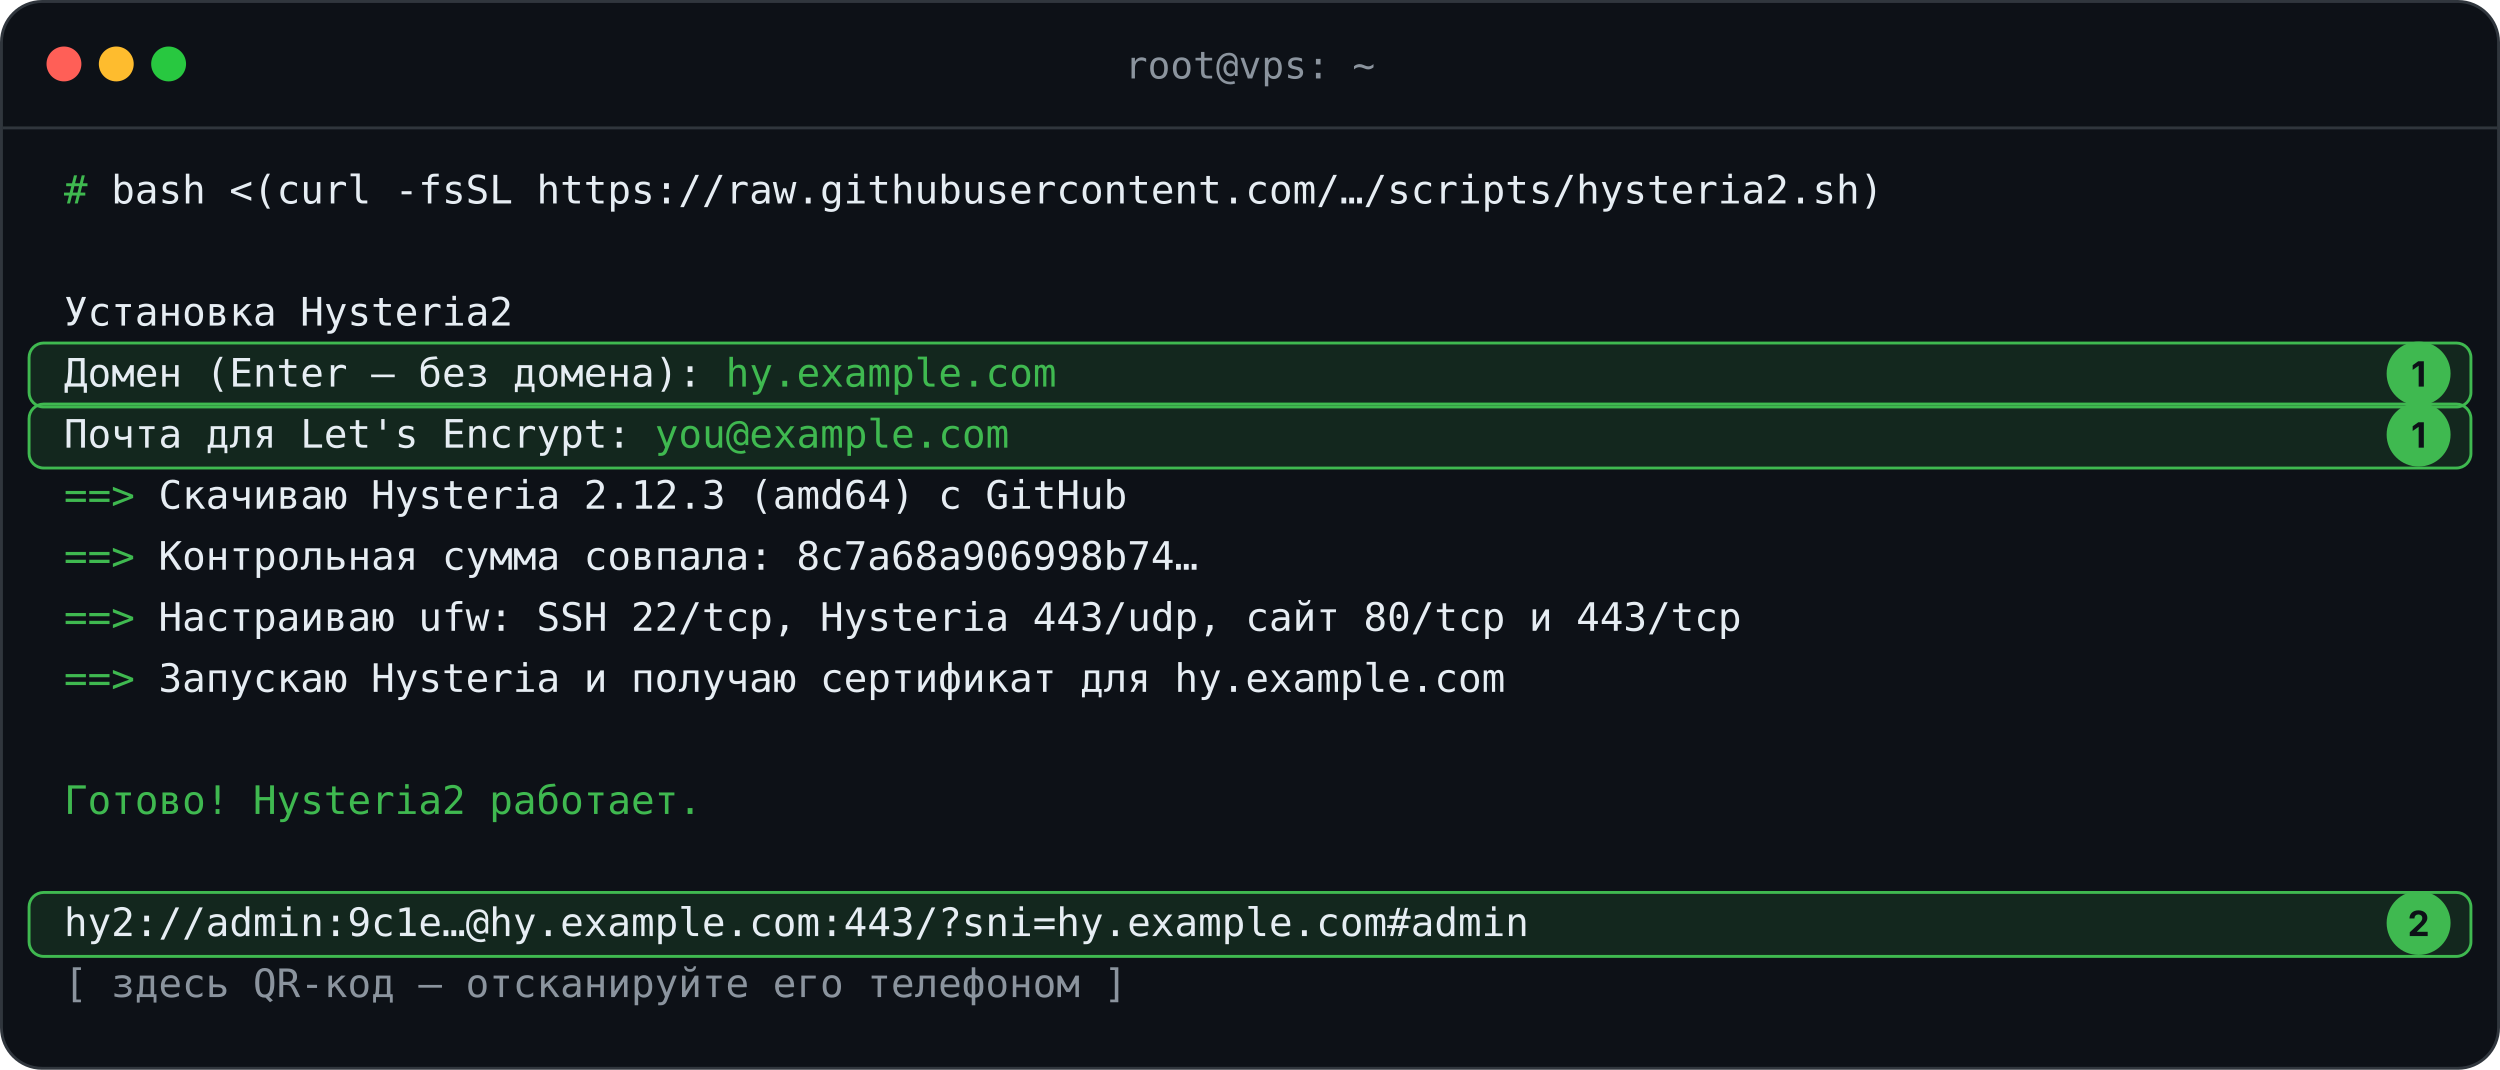
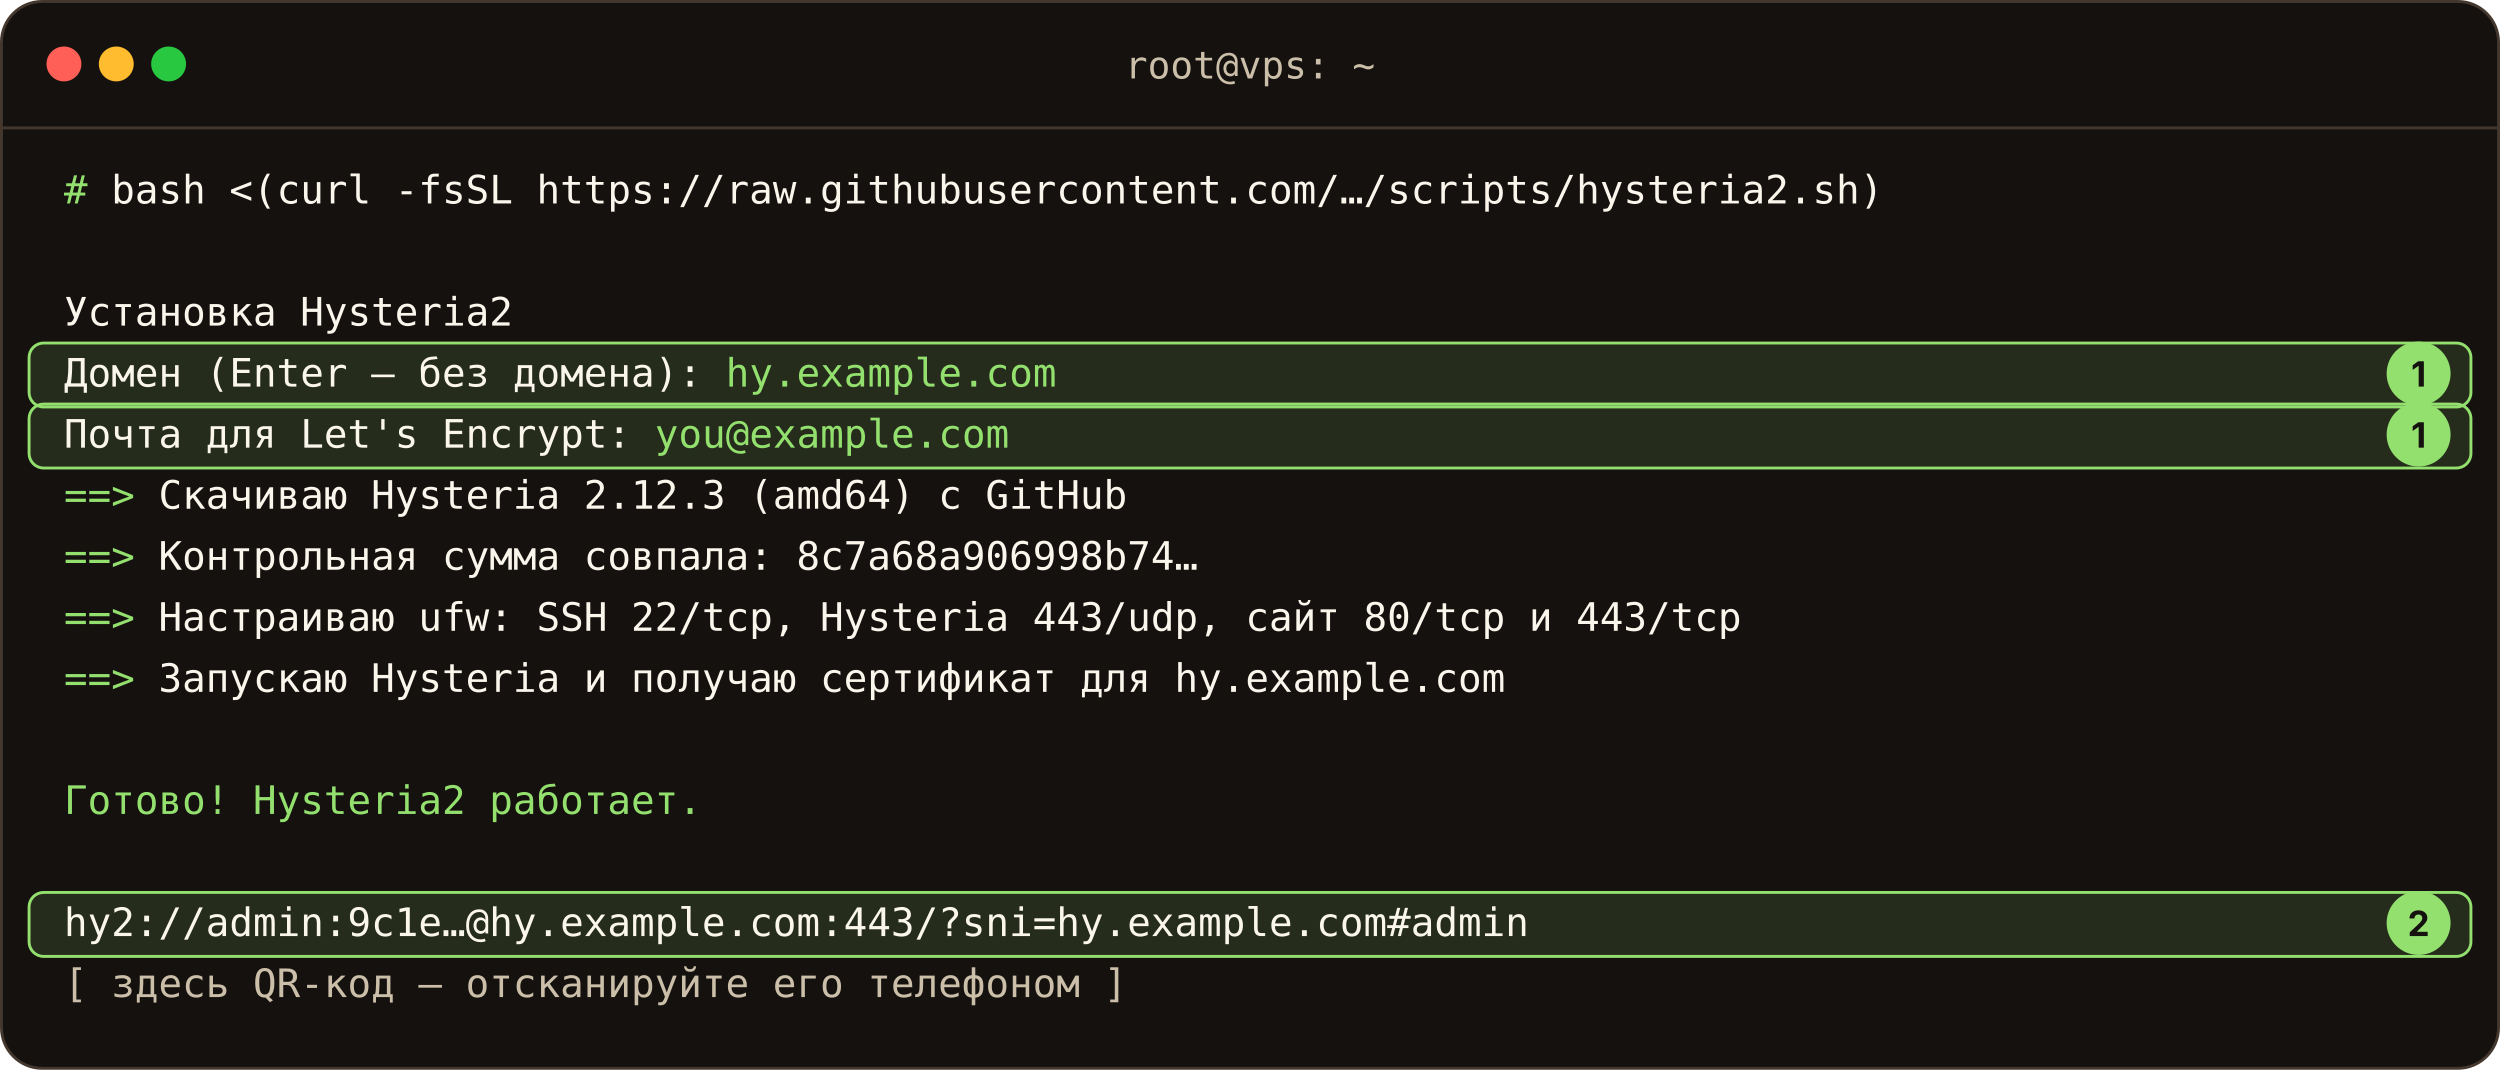
<svg xmlns="http://www.w3.org/2000/svg" width="860" height="368" viewBox="0 0 860 368" role="img" aria-label="root@vps: ~">
  <style>.s{font-family:Inter, -apple-system, 'Segoe UI', Roboto, 'Helvetica Neue', Arial, sans-serif}.m{font-family:'JetBrains Mono', ui-monospace, SFMono-Regular, Menlo, Consolas, monospace}</style>
-   <rect x="0.5" y="0.5" width="859" height="367" rx="14" fill="#0d1117" stroke="#30363d" stroke-width="1" />
-   <path d="M1 44 H859" stroke="#30363d" />
+   <rect x="0.5" y="0.5" width="859" height="367" rx="14" fill="#15110f" stroke="#43372e" stroke-width="1" />
+   <path d="M1 44 H859" stroke="#43372e" />
  <circle cx="22" cy="22" r="6" fill="#ff5f57" />
  <circle cx="40" cy="22" r="6" fill="#febc2e" />
  <circle cx="58" cy="22" r="6" fill="#28c840" />
-   <text x="430.0" y="27" class="m" font-size="13" fill="#8b949e" font-weight="500" text-anchor="middle">root@vps: ~</text>
-   <text x="22" y="70" class="m" font-size="13.5" fill="#3fb950" xml:space="preserve"># </text>
-   <text x="38.26" y="70" class="m" font-size="13.5" fill="#e6edf3" xml:space="preserve">bash &lt;(curl -fsSL https://raw.githubusercontent.com/…/scripts/hysteria2.sh)</text>
-   <text x="22" y="91" class="m" font-size="13.5" fill="#e6edf3" xml:space="preserve" />
-   <text x="22" y="112" class="m" font-size="13.5" fill="#e6edf3" xml:space="preserve">Установка Hysteria2</text>
-   <rect x="10" y="118" width="840" height="22" rx="5" fill="#3fb95022" stroke="#3fb950" stroke-width="1" />
-   <circle cx="832" cy="128.5" r="11" fill="#3fb950" />
-   <text x="832" y="133.0" class="s" font-size="12" fill="#0d1117" font-weight="700" text-anchor="middle">1</text>
-   <text x="22" y="133" class="m" font-size="13.5" fill="#e6edf3" xml:space="preserve">Домен (Enter – без домена): </text>
-   <text x="249.64" y="133" class="m" font-size="13.5" fill="#3fb950" xml:space="preserve">hy.example.com</text>
-   <rect x="10" y="139" width="840" height="22" rx="5" fill="#3fb95022" stroke="#3fb950" stroke-width="1" />
-   <circle cx="832" cy="149.5" r="11" fill="#3fb950" />
-   <text x="832" y="154.0" class="s" font-size="12" fill="#0d1117" font-weight="700" text-anchor="middle">1</text>
-   <text x="22" y="154" class="m" font-size="13.5" fill="#e6edf3" xml:space="preserve">Почта для Let's Encrypt: </text>
-   <text x="225.25" y="154" class="m" font-size="13.5" fill="#3fb950" xml:space="preserve">you@example.com</text>
-   <text x="22" y="175" class="m" font-size="13.5" fill="#3fb950" xml:space="preserve">==&gt; </text>
-   <text x="54.52" y="175" class="m" font-size="13.5" fill="#e6edf3" xml:space="preserve">Скачиваю Hysteria 2.12.3 (amd64) с GitHub</text>
-   <text x="22" y="196" class="m" font-size="13.5" fill="#3fb950" xml:space="preserve">==&gt; </text>
-   <text x="54.52" y="196" class="m" font-size="13.5" fill="#e6edf3" xml:space="preserve">Контрольная сумма совпала: 8c7a68a906998b74…</text>
-   <text x="22" y="217" class="m" font-size="13.5" fill="#3fb950" xml:space="preserve">==&gt; </text>
-   <text x="54.52" y="217" class="m" font-size="13.5" fill="#e6edf3" xml:space="preserve">Настраиваю ufw: SSH 22/tcp, Hysteria 443/udp, сайт 80/tcp и 443/tcp</text>
-   <text x="22" y="238" class="m" font-size="13.5" fill="#3fb950" xml:space="preserve">==&gt; </text>
-   <text x="54.52" y="238" class="m" font-size="13.5" fill="#e6edf3" xml:space="preserve">Запускаю Hysteria и получаю сертификат для hy.example.com</text>
-   <text x="22" y="259" class="m" font-size="13.5" fill="#e6edf3" xml:space="preserve" />
-   <text x="22" y="280" class="m" font-size="13.5" fill="#3fb950" xml:space="preserve">Готово! Hysteria2 работает.</text>
-   <text x="22" y="301" class="m" font-size="13.5" fill="#e6edf3" xml:space="preserve" />
-   <rect x="10" y="307" width="840" height="22" rx="5" fill="#3fb95022" stroke="#3fb950" stroke-width="1" />
-   <circle cx="832" cy="317.5" r="11" fill="#3fb950" />
-   <text x="832" y="322.0" class="s" font-size="12" fill="#0d1117" font-weight="700" text-anchor="middle">2</text>
-   <text x="22" y="322" class="m" font-size="13.5" fill="#e6edf3" xml:space="preserve">hy2://admin:9c1e…@hy.example.com:443/?sni=hy.example.com#admin</text>
-   <text x="22" y="343" class="m" font-size="13.5" fill="#8b949e" xml:space="preserve">[ здесь QR-код – отсканируйте его телефоном ]</text>
+   <text x="430.0" y="27" class="m" font-size="13" fill="#cbbfa9" font-weight="500" text-anchor="middle">root@vps: ~</text>
+   <text x="22" y="70" class="m" font-size="13.5" fill="#93e06f" xml:space="preserve"># </text>
+   <text x="38.26" y="70" class="m" font-size="13.5" fill="#fbf6ec" xml:space="preserve">bash &lt;(curl -fsSL https://raw.githubusercontent.com/…/scripts/hysteria2.sh)</text>
+   <text x="22" y="91" class="m" font-size="13.5" fill="#fbf6ec" xml:space="preserve" />
+   <text x="22" y="112" class="m" font-size="13.5" fill="#fbf6ec" xml:space="preserve">Установка Hysteria2</text>
+   <rect x="10" y="118" width="840" height="22" rx="5" fill="#93e06f22" stroke="#93e06f" stroke-width="1" />
+   <circle cx="832" cy="128.5" r="11" fill="#93e06f" />
+   <text x="832" y="133.0" class="s" font-size="12" fill="#15110f" font-weight="700" text-anchor="middle">1</text>
+   <text x="22" y="133" class="m" font-size="13.5" fill="#fbf6ec" xml:space="preserve">Домен (Enter – без домена): </text>
+   <text x="249.64" y="133" class="m" font-size="13.5" fill="#93e06f" xml:space="preserve">hy.example.com</text>
+   <rect x="10" y="139" width="840" height="22" rx="5" fill="#93e06f22" stroke="#93e06f" stroke-width="1" />
+   <circle cx="832" cy="149.5" r="11" fill="#93e06f" />
+   <text x="832" y="154.0" class="s" font-size="12" fill="#15110f" font-weight="700" text-anchor="middle">1</text>
+   <text x="22" y="154" class="m" font-size="13.5" fill="#fbf6ec" xml:space="preserve">Почта для Let's Encrypt: </text>
+   <text x="225.25" y="154" class="m" font-size="13.5" fill="#93e06f" xml:space="preserve">you@example.com</text>
+   <text x="22" y="175" class="m" font-size="13.5" fill="#93e06f" xml:space="preserve">==&gt; </text>
+   <text x="54.52" y="175" class="m" font-size="13.5" fill="#fbf6ec" xml:space="preserve">Скачиваю Hysteria 2.12.3 (amd64) с GitHub</text>
+   <text x="22" y="196" class="m" font-size="13.5" fill="#93e06f" xml:space="preserve">==&gt; </text>
+   <text x="54.52" y="196" class="m" font-size="13.5" fill="#fbf6ec" xml:space="preserve">Контрольная сумма совпала: 8c7a68a906998b74…</text>
+   <text x="22" y="217" class="m" font-size="13.5" fill="#93e06f" xml:space="preserve">==&gt; </text>
+   <text x="54.52" y="217" class="m" font-size="13.5" fill="#fbf6ec" xml:space="preserve">Настраиваю ufw: SSH 22/tcp, Hysteria 443/udp, сайт 80/tcp и 443/tcp</text>
+   <text x="22" y="238" class="m" font-size="13.5" fill="#93e06f" xml:space="preserve">==&gt; </text>
+   <text x="54.52" y="238" class="m" font-size="13.5" fill="#fbf6ec" xml:space="preserve">Запускаю Hysteria и получаю сертификат для hy.example.com</text>
+   <text x="22" y="259" class="m" font-size="13.5" fill="#fbf6ec" xml:space="preserve" />
+   <text x="22" y="280" class="m" font-size="13.5" fill="#93e06f" xml:space="preserve">Готово! Hysteria2 работает.</text>
+   <text x="22" y="301" class="m" font-size="13.5" fill="#fbf6ec" xml:space="preserve" />
+   <rect x="10" y="307" width="840" height="22" rx="5" fill="#93e06f22" stroke="#93e06f" stroke-width="1" />
+   <circle cx="832" cy="317.5" r="11" fill="#93e06f" />
+   <text x="832" y="322.0" class="s" font-size="12" fill="#15110f" font-weight="700" text-anchor="middle">2</text>
+   <text x="22" y="322" class="m" font-size="13.5" fill="#fbf6ec" xml:space="preserve">hy2://admin:9c1e…@hy.example.com:443/?sni=hy.example.com#admin</text>
+   <text x="22" y="343" class="m" font-size="13.5" fill="#cbbfa9" xml:space="preserve">[ здесь QR-код – отсканируйте его телефоном ]</text>
</svg>
